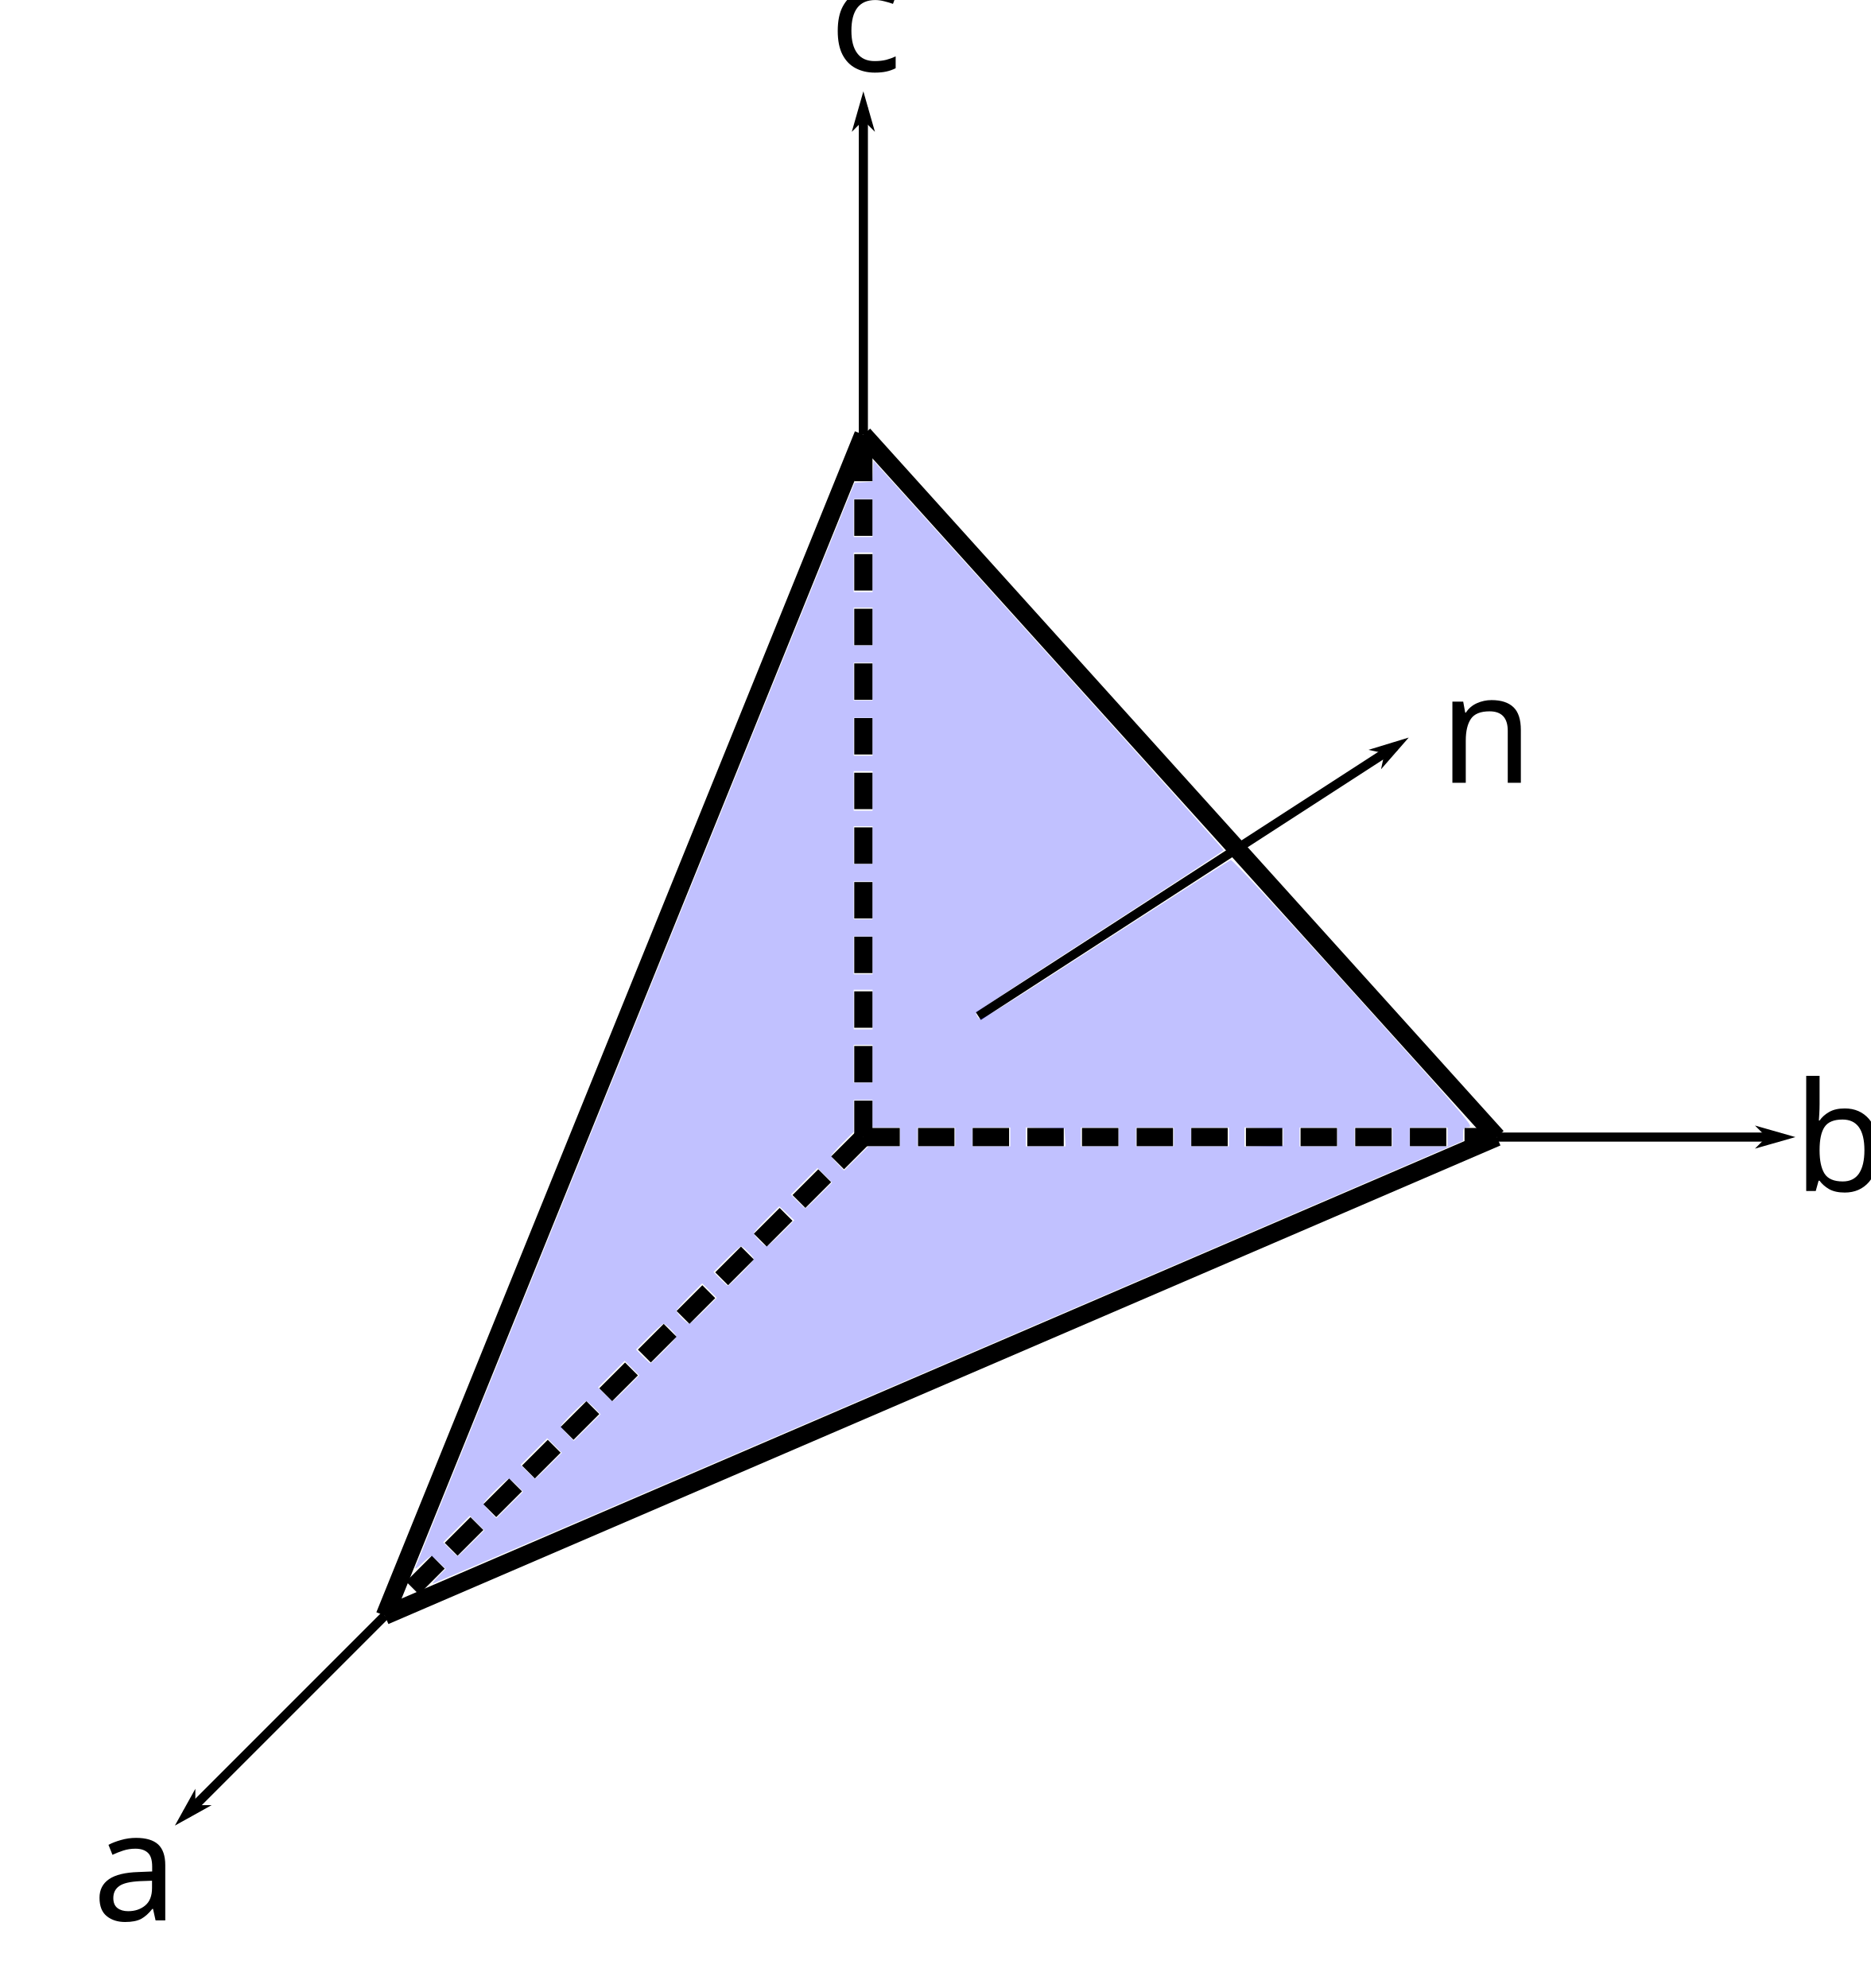
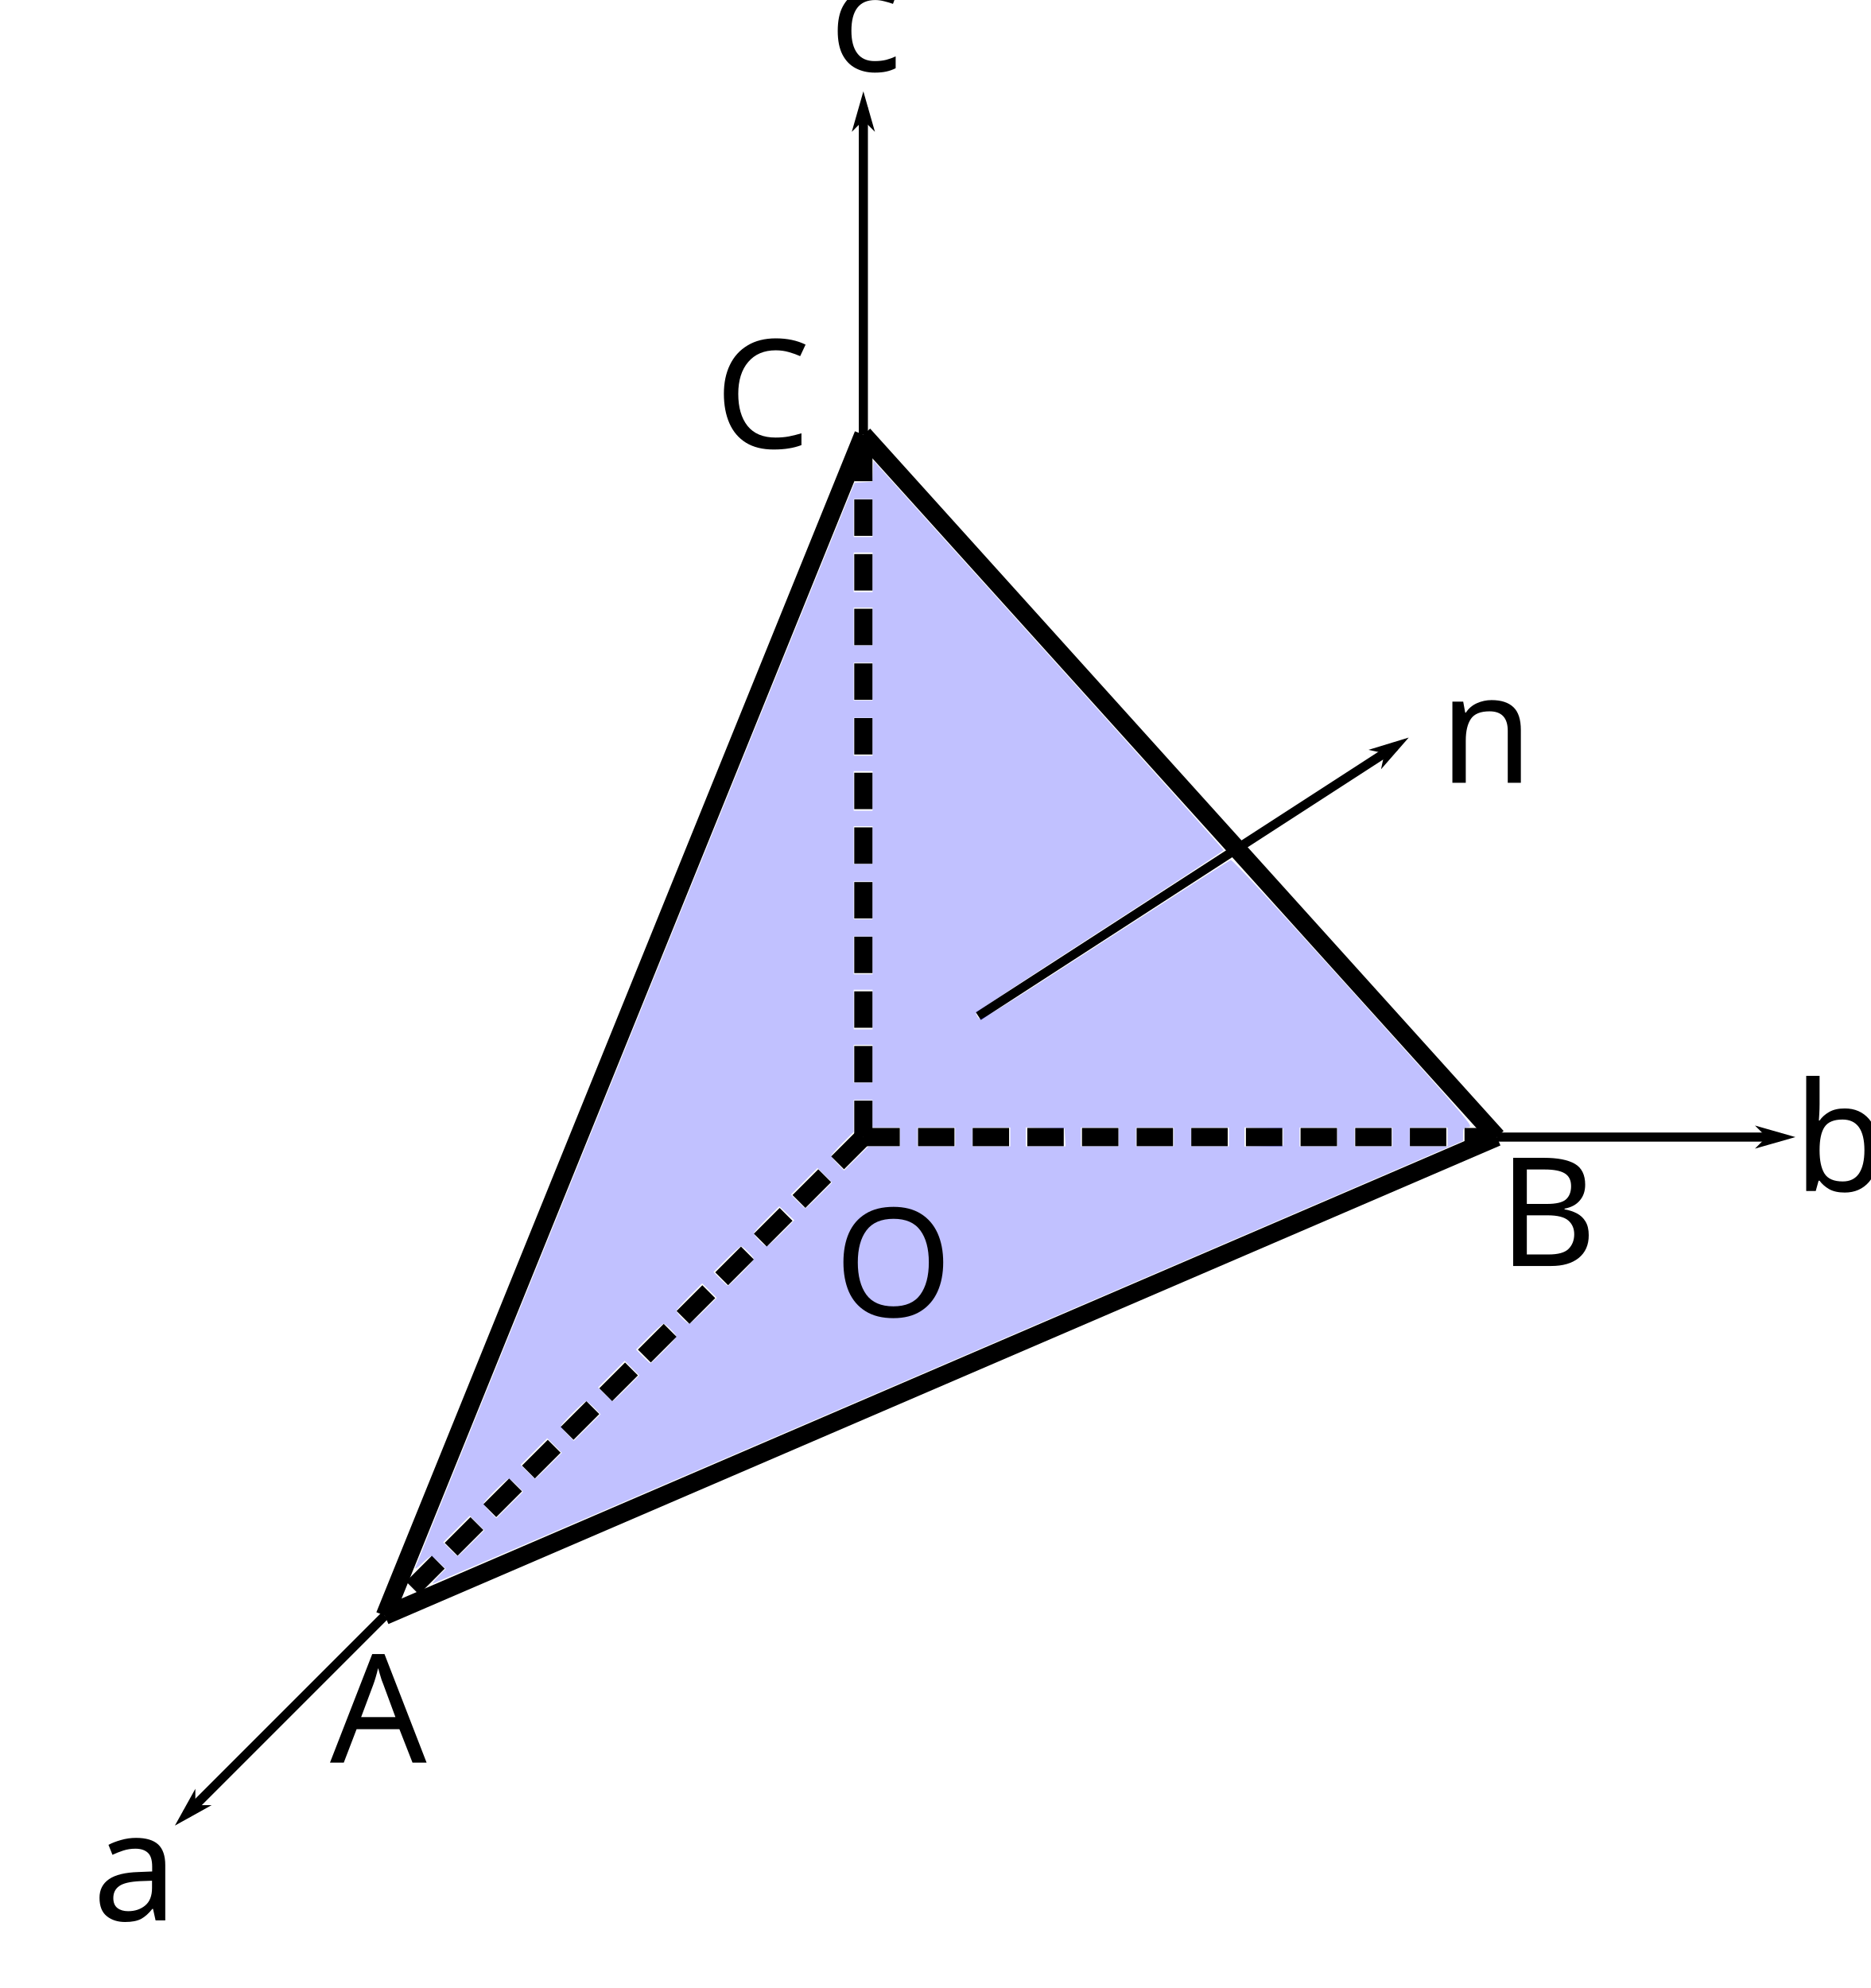
<svg xmlns="http://www.w3.org/2000/svg" width="205.338mm" height="218.242mm" viewBox="0 0 205.338 218.242" version="1.1" id="svg8">
  <defs id="defs2">
    <marker style="overflow:visible" id="marker5283" refX="0" refY="0" orient="auto">
      <path transform="matrix(-0.2,0,0,-0.2,-1.2,0)" style="fill:#000000;fill-opacity:1;fill-rule:evenodd;stroke:#000000;stroke-width:1pt;stroke-opacity:1" d="M 0,0 5,-5 -12.5,0 5,5 Z" id="path5281" />
    </marker>
    <marker orient="auto" refY="0" refX="0" id="marker5193" style="overflow:visible">
      <path id="path5191" d="M 0,0 5,-5 -12.5,0 5,5 Z" style="fill:#000000;fill-opacity:1;fill-rule:evenodd;stroke:#000000;stroke-width:1pt;stroke-opacity:1" transform="matrix(-0.2,0,0,-0.2,-1.2,0)" />
    </marker>
    <marker style="overflow:visible" id="marker5153" refX="0" refY="0" orient="auto">
      <path transform="matrix(-0.2,0,0,-0.2,-1.2,0)" style="fill:#000000;fill-opacity:1;fill-rule:evenodd;stroke:#000000;stroke-width:1pt;stroke-opacity:1" d="M 0,0 5,-5 -12.5,0 5,5 Z" id="path5151" />
    </marker>
    <marker orient="auto" refY="0" refX="0" id="Arrow1Send" style="overflow:visible">
      <path id="path4852" d="M 0,0 5,-5 -12.5,0 5,5 Z" style="fill:#000000;fill-opacity:1;fill-rule:evenodd;stroke:#000000;stroke-width:1pt;stroke-opacity:1" transform="matrix(-0.2,0,0,-0.2,-1.2,0)" />
    </marker>
    <marker orient="auto" refY="0" refX="0" id="Arrow1Sstart" style="overflow:visible">
      <path id="path4849" d="M 0,0 5,-5 -12.5,0 5,5 Z" style="fill:#000000;fill-opacity:1;fill-rule:evenodd;stroke:#000000;stroke-width:1pt;stroke-opacity:1" transform="matrix(0.2,0,0,0.2,1.2,0)" />
    </marker>
  </defs>
  <g id="layer1" transform="translate(-9.536009,-30.8086)">
    <path style="fill:none;stroke:#000000;stroke-width:2;stroke-linecap:butt;stroke-linejoin:miter;stroke-miterlimit:4;stroke-dasharray:none;stroke-dashoffset:0;stroke-opacity:1" d="M 173.869,155.637 104.321,78.53" id="path4749" />
    <path style="fill:none;stroke:#000000;stroke-width:2;stroke-linecap:butt;stroke-linejoin:miter;stroke-miterlimit:4;stroke-dasharray:none;stroke-opacity:1" d="M 51.783,208.176 173.869,155.637" id="path4751" />
    <path style="fill:none;stroke:#000000;stroke-width:1;stroke-linecap:butt;stroke-linejoin:miter;stroke-miterlimit:4;stroke-dasharray:none;stroke-opacity:1;marker-end:url(#Arrow1Send)" d="M 51.783,208.176 30,229.958" id="path4753" />
    <path style="fill:none;stroke:#000000;stroke-width:1;stroke-linecap:butt;stroke-linejoin:miter;stroke-miterlimit:4;stroke-dasharray:none;stroke-opacity:1;marker-end:url(#marker5153)" d="m 173.869,155.637 h 30.994" id="path4755" />
    <path style="fill:none;stroke:#000000;stroke-width:1;stroke-linecap:butt;stroke-linejoin:miter;stroke-miterlimit:4;stroke-dasharray:none;stroke-opacity:1;marker-end:url(#marker5193)" d="M 104.321,78.53 V 42.622" id="path4757" />
    <path style="fill:none;stroke:#000000;stroke-width:2;stroke-linecap:butt;stroke-linejoin:miter;stroke-miterlimit:4;stroke-dasharray:4, 2;stroke-dashoffset:0;stroke-opacity:1" d="M 104.321,155.637 V 78.53" id="path4799" />
    <path style="fill:none;stroke:#000000;stroke-width:2;stroke-linecap:butt;stroke-linejoin:miter;stroke-miterlimit:4;stroke-dasharray:4, 2;stroke-dashoffset:0;stroke-opacity:1" d="m 104.321,155.637 h 69.548" id="path4799-0" />
    <path style="fill:none;stroke:#000000;stroke-width:2;stroke-linecap:butt;stroke-linejoin:miter;stroke-miterlimit:4;stroke-dasharray:4, 2;stroke-dashoffset:0;stroke-opacity:1" d="M 104.321,155.637 51.783,208.176" id="path4831" />
    <path style="fill:none;stroke:#000000;stroke-width:2;stroke-linecap:butt;stroke-linejoin:miter;stroke-miterlimit:4;stroke-dasharray:none;stroke-opacity:1" d="M 104.321,78.53 51.783,208.176" id="path4835" />
    <text xml:space="preserve" style="font-style:normal;font-variant:normal;font-weight:normal;font-stretch:normal;font-size:16.632px;line-height:1.25;font-family:'TeX Gyre Pagella Math';-inkscape-font-specification:'TeX Gyre Pagella Math';letter-spacing:0px;word-spacing:0px;fill:#000000;fill-opacity:1;stroke:none;stroke-width:0.78" x="19.695" y="241.635" id="text5239">
      <tspan id="tspan5237" x="19.695" y="241.635" style="stroke-width:0.78">a</tspan>
    </text>
    <text xml:space="preserve" style="font-style:normal;font-variant:normal;font-weight:normal;font-stretch:normal;font-size:16.632px;line-height:1.25;font-family:'TeX Gyre Pagella Math';-inkscape-font-specification:'TeX Gyre Pagella Math';letter-spacing:0px;word-spacing:0px;fill:#000000;fill-opacity:1;stroke:none;stroke-width:0.78" x="206.425" y="161.553" id="text5239-6">
      <tspan id="tspan5237-0" x="206.425" y="161.553" style="stroke-width:0.78">b</tspan>
    </text>
    <text xml:space="preserve" style="font-style:normal;font-variant:normal;font-weight:normal;font-stretch:normal;font-size:16.632px;line-height:1.25;font-family:'TeX Gyre Pagella Math';-inkscape-font-specification:'TeX Gyre Pagella Math';letter-spacing:0px;word-spacing:0px;fill:#000000;fill-opacity:1;stroke:none;stroke-width:0.78" x="100.587" y="38.609" id="text5239-1">
      <tspan id="tspan5237-02" x="100.587" y="38.609" style="stroke-width:0.78">c</tspan>
    </text>
    <path style="fill:none;stroke:#000000;stroke-width:1;stroke-linecap:butt;stroke-linejoin:miter;stroke-miterlimit:4;stroke-dasharray:none;stroke-opacity:1;marker-end:url(#marker5283)" d="m 116.943,142.36 45.752,-29.611" id="path5273" />
    <text xml:space="preserve" style="font-style:normal;font-variant:normal;font-weight:normal;font-stretch:normal;font-size:16.632px;line-height:1.25;font-family:'TeX Gyre Pagella Math';-inkscape-font-specification:'TeX Gyre Pagella Math';letter-spacing:0px;word-spacing:0px;fill:#000000;fill-opacity:1;stroke:none;stroke-width:0.78" x="167.583" y="116.744" id="text5239-1-5">
      <tspan id="tspan5237-02-1" x="167.583" y="116.744" style="stroke-width:0.78">n</tspan>
    </text>
    <path style="opacity:1;fill:#0000ff;fill-opacity:0.243;stroke:#ff0000;stroke-width:2.7;stroke-miterlimit:4;stroke-dasharray:none;stroke-dashoffset:0;stroke-opacity:0" d="m 181.929,654.035 3.009,-3.066 -2.712,-2.648 c -1.492,-1.456 -3.008,-2.648 -3.369,-2.648 -0.361,0 -2.071,1.366 -3.799,3.036 -2.138,2.066 -3,2.58 -2.698,1.607 0.244,-0.786 41.351,-102.357 91.349,-225.714 l 90.905,-224.286 3.697,-0.215 3.697,-0.215 0.212,-4.361 0.212,-4.361 72.679,80.586 c 39.973,44.322 72.669,80.774 72.658,81.004 -0.011,0.23 -23.154,15.365 -51.429,33.633 -28.274,18.268 -51.397,33.536 -51.385,33.929 0.013,0.393 0.473,1.309 1.024,2.036 0.938,1.238 4.256,-0.787 52.332,-31.931 28.232,-18.289 51.798,-33.407 52.369,-33.595 0.681,-0.224 18.206,18.722 51.006,55.145 48.823,54.217 49.915,55.492 47.679,55.711 -2.137,0.209 -2.289,0.405 -2.289,2.951 v 2.727 l -9.464,4.065 c -5.205,2.236 -101.279,43.577 -213.497,91.87 -112.218,48.293 -204.294,87.805 -204.613,87.805 -0.319,0 0.774,-1.38 2.429,-3.066 z m 13.721,-13.723 5.325,-5.361 -3.024,-3.024 -3.024,-3.024 -5.513,5.513 -5.513,5.513 2.804,2.871 c 1.542,1.579 2.988,2.871 3.212,2.871 0.225,0 2.805,-2.412 5.734,-5.361 z m 18.773,-24.08 c -1.451,-1.486 -2.967,-2.702 -3.368,-2.702 -0.939,0 -10.409,9.378 -10.409,10.308 0,0.387 1.194,1.926 2.654,3.421 l 2.654,2.718 5.554,-5.521 5.554,-5.521 z m 13.37,-8.063 5.325,-5.361 -3.024,-3.024 -3.024,-3.024 -5.513,5.513 -5.513,5.513 2.804,2.871 c 1.542,1.579 2.988,2.871 3.212,2.871 0.225,0 2.805,-2.412 5.734,-5.361 z m 18.773,-24.08 c -1.451,-1.486 -2.967,-2.702 -3.368,-2.702 -0.939,0 -10.409,9.378 -10.409,10.308 0,0.387 1.194,1.926 2.654,3.421 l 2.654,2.718 5.554,-5.521 5.554,-5.521 z m 13.37,-8.063 5.325,-5.361 -3.024,-3.024 -3.024,-3.024 -5.513,5.513 -5.513,5.513 2.804,2.871 c 1.542,1.579 2.988,2.871 3.212,2.871 0.225,0 2.805,-2.412 5.734,-5.361 z m 15.55,-15.549 c 2.838,-2.857 5.161,-5.494 5.161,-5.859 0,-0.937 -4.407,-5.374 -5.337,-5.374 -0.424,0 -3.162,2.407 -6.084,5.349 l -5.313,5.349 2.798,2.865 c 1.539,1.576 2.982,2.865 3.206,2.865 0.225,0 2.731,-2.338 5.569,-5.195 z m 16.593,-16.594 5.325,-5.361 -3.018,-3.018 -3.018,-3.018 -5.361,5.325 c -2.948,2.929 -5.361,5.639 -5.361,6.023 0,0.962 4.387,5.409 5.337,5.409 0.424,0 3.167,-2.412 6.096,-5.361 z m 15.55,-15.549 c 2.838,-2.857 5.161,-5.494 5.161,-5.859 0,-0.937 -4.407,-5.374 -5.337,-5.374 -0.424,0 -3.162,2.407 -6.084,5.349 l -5.313,5.349 2.798,2.865 c 1.539,1.576 2.982,2.865 3.206,2.865 0.225,0 2.731,-2.338 5.569,-5.195 z m 16.607,-16.626 5.339,-5.392 -3.106,-2.913 -3.106,-2.913 -5.287,5.252 c -2.908,2.889 -5.287,5.566 -5.287,5.95 0,0.962 4.387,5.409 5.337,5.409 0.424,0 3.173,-2.427 6.11,-5.392 z m 15.7,-15.683 5.325,-5.361 -3.024,-3.024 -3.024,-3.024 -5.513,5.513 -5.513,5.513 2.804,2.871 c 1.542,1.579 2.988,2.871 3.212,2.871 0.225,0 2.805,-2.412 5.734,-5.361 z m 26.977,-20.353 h 6.59 v -3.929 -3.929 h -5.714 -5.714 v -5.714 -5.714 h -3.929 -3.929 v 6.628 6.628 l -4.643,4.602 c -2.554,2.531 -4.643,4.919 -4.643,5.306 0,0.388 1.194,1.928 2.653,3.422 l 2.653,2.717 5.042,-5.008 5.042,-5.008 z m 29.447,-3.929 v -3.929 h -7.857 -7.857 v 3.929 3.929 h 7.857 7.857 z m 22.857,0 v -3.929 h -7.857 -7.857 v 3.929 3.929 h 7.857 7.857 z m 22.716,0.179 -0.216,-3.75 -8.036,-0.202 -8.036,-0.202 v 3.952 3.952 h 8.252 8.252 z m 22.284,-0.179 v -3.929 h -7.857 -7.857 v 3.929 3.929 h 7.857 7.857 z m 22.857,0 v -3.929 h -7.857 -7.857 v 3.929 3.929 h 7.857 7.857 z m 22.857,0 v -3.929 h -7.857 -7.857 v 3.929 3.929 h 7.857 7.857 z m 22.5,0 v -3.571 l -8.036,-0.202 -8.036,-0.202 v 3.975 3.975 l 8.036,-0.202 8.036,-0.202 z m 22.5,0 v -3.929 h -7.857 -7.857 v 3.929 3.929 h 7.857 7.857 z m 22.857,0 v -3.929 h -7.857 -7.857 v 3.929 3.929 h 7.857 7.857 z m 22.857,0 v -3.929 h -7.857 -7.857 v 3.929 3.929 h 7.857 7.857 z M 362.075,441.387 v -7.857 h -3.929 -3.929 v 7.857 7.857 h 3.929 3.929 z m 0,-22.5 v -8.214 h -3.929 -3.929 v 8.214 8.214 h 3.929 3.929 z m 0,-22.5 v -7.857 h -3.929 -3.929 v 7.857 7.857 h 3.929 3.929 z m 0,-22.857 v -7.857 h -3.929 -3.929 v 7.857 7.857 h 3.929 3.929 z m 0,-22.857 v -7.857 h -3.929 -3.929 v 7.857 7.857 h 3.929 3.929 z m 0,-22.5 v -8.214 h -3.929 -3.929 v 8.214 8.214 h 3.929 3.929 z m 0,-22.5 v -7.857 h -3.929 -3.929 v 7.857 7.857 h 3.929 3.929 z m 0,-22.857 v -7.857 h -3.929 -3.929 v 7.857 7.857 h 3.929 3.929 z m 0,-22.857 v -7.857 h -3.929 -3.929 v 7.857 7.857 h 3.929 3.929 z m 0,-22.5 v -8.214 h -3.929 -3.929 v 8.214 8.214 h 3.929 3.929 z m 0,-22.5 v -7.857 h -3.929 -3.929 v 7.857 7.857 h 3.929 3.929 z" id="path6253" transform="matrix(0.2645833,0,0,0.2645833,9.536009,30.8086)" />
+     <text xml:space="preserve" style="font-style:normal;font-variant:normal;font-weight:normal;font-stretch:normal;font-size:16.632px;line-height:1.25;font-family:'TeX Gyre Pagella Math';-inkscape-font-specification:'TeX Gyre Pagella Math';letter-spacing:0px;word-spacing:0px;fill:#000000;fill-opacity:1;stroke:none;stroke-width:0.78" x="101.119" y="175.342" id="text5239-6-3">
+       <tspan id="tspan5237-0-2" x="101.119" y="175.342" style="stroke-width:0.78">O</tspan>
+     </text>
+     <text xml:space="preserve" style="font-style:normal;font-variant:normal;font-weight:normal;font-stretch:normal;font-size:16.632px;line-height:1.25;font-family:'TeX Gyre Pagella Math';-inkscape-font-specification:'TeX Gyre Pagella Math';letter-spacing:0px;word-spacing:0px;fill:#000000;fill-opacity:1;stroke:none;stroke-width:0.78" x="45.763" y="224.311" id="text5239-6-3-8">
+       <tspan id="tspan5237-0-2-3" x="45.763" y="224.311" style="stroke-width:0.78">A</tspan>
+     </text>
+     <text xml:space="preserve" style="font-style:normal;font-variant:normal;font-weight:normal;font-stretch:normal;font-size:16.632px;line-height:1.25;font-family:'TeX Gyre Pagella Math';-inkscape-font-specification:'TeX Gyre Pagella Math';letter-spacing:0px;word-spacing:0px;fill:#000000;fill-opacity:1;stroke:none;stroke-width:0.78" x="174.052" y="169.788" id="text5239-6-3-4">
+       <tspan id="tspan5237-0-2-2" x="174.052" y="169.788" style="stroke-width:0.78">B</tspan>
+     </text>
+     <text xml:space="preserve" style="font-style:normal;font-variant:normal;font-weight:normal;font-stretch:normal;font-size:16.632px;line-height:1.25;font-family:'TeX Gyre Pagella Math';-inkscape-font-specification:'TeX Gyre Pagella Math';letter-spacing:0px;word-spacing:0px;fill:#000000;fill-opacity:1;stroke:none;stroke-width:0.78" x="87.991" y="79.986" id="text5239-6-3-1">
+       <tspan id="tspan5237-0-2-7" x="87.991" y="79.986" style="stroke-width:0.78">C</tspan>
+     </text>
  </g>
</svg>
